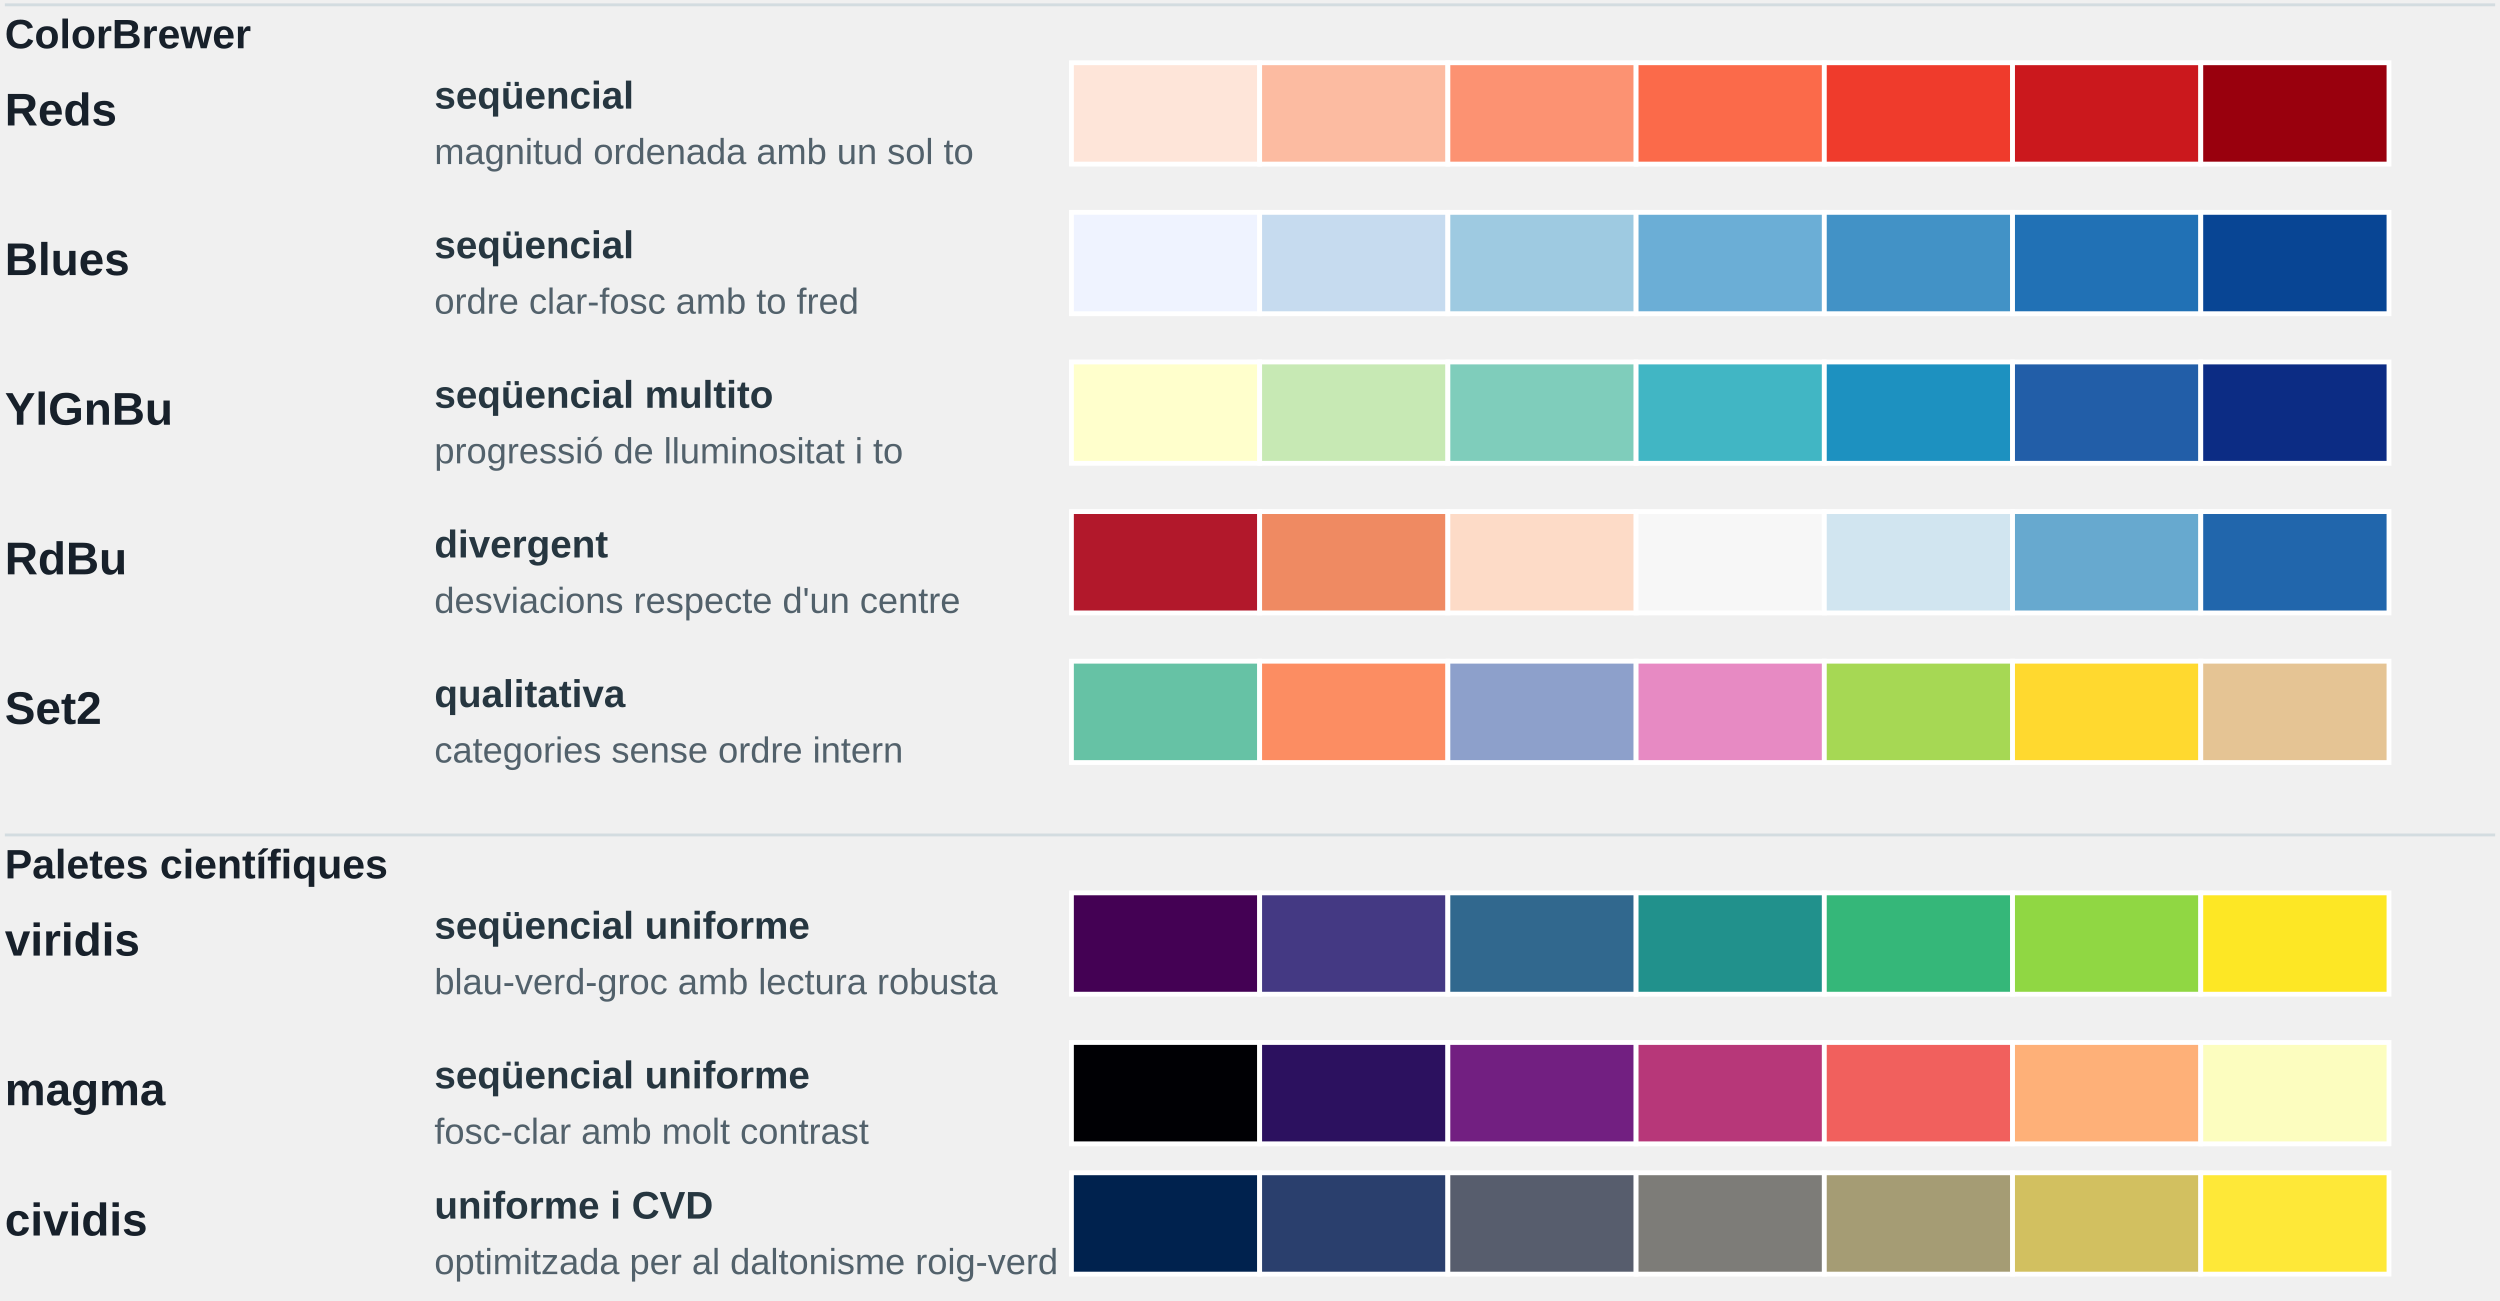
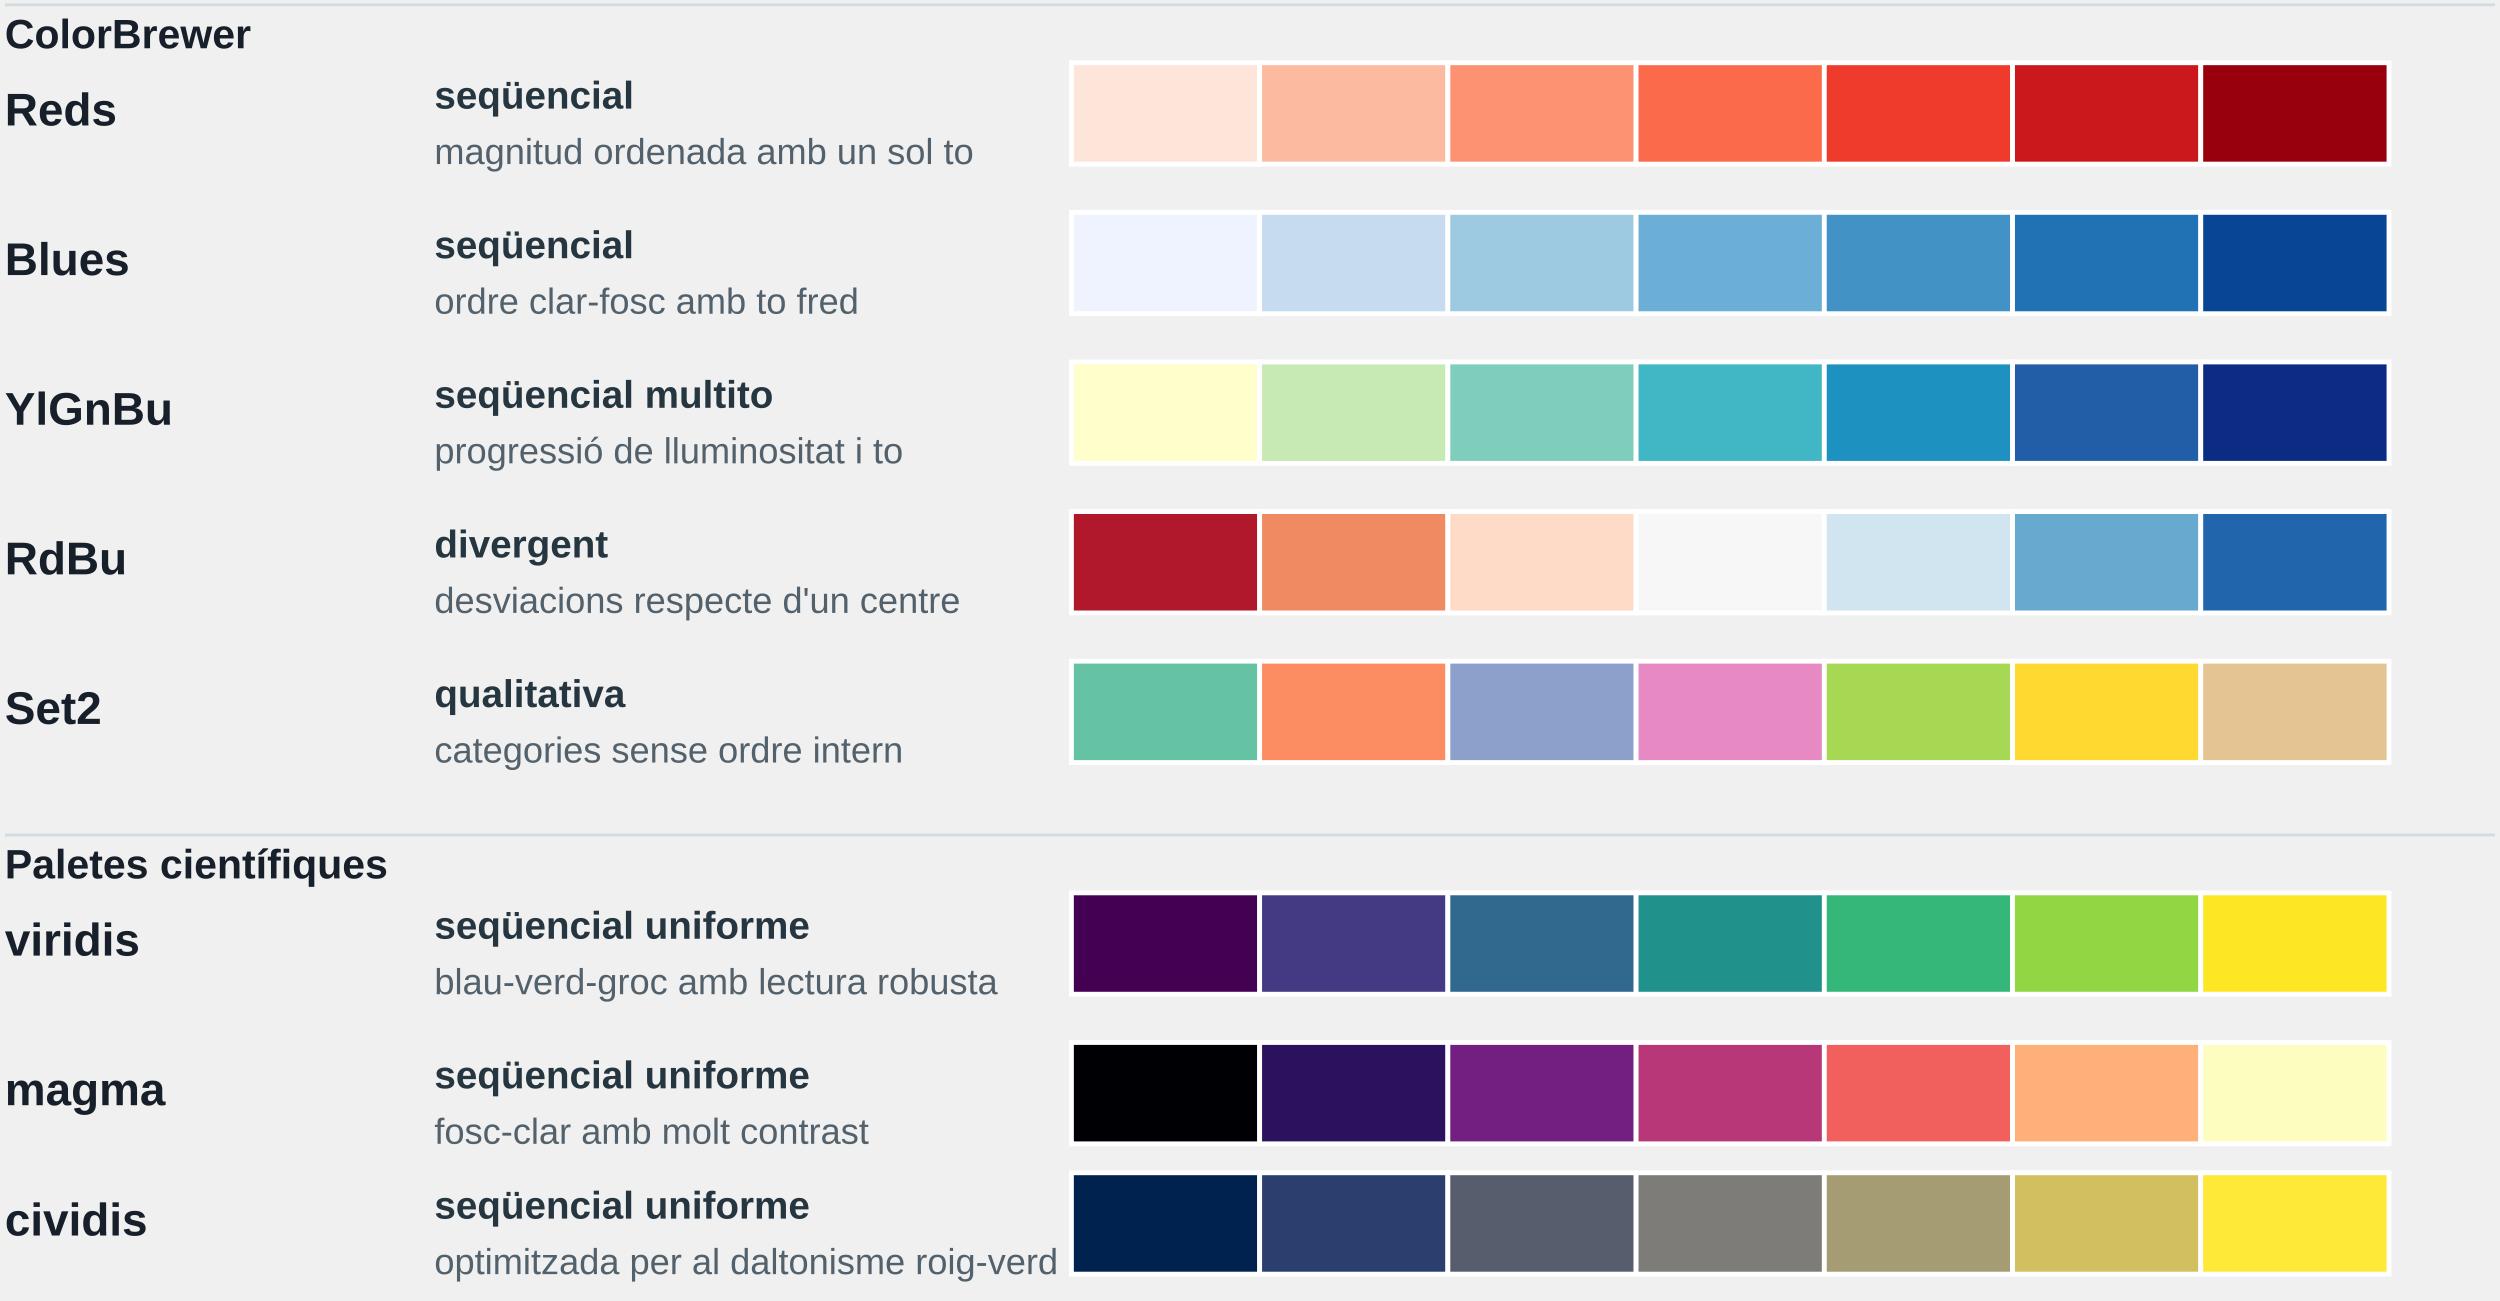
<svg xmlns="http://www.w3.org/2000/svg" width="1036" height="539" viewBox="72 118 1036 539" role="img" aria-labelledby="title desc">
  <defs>
    <style>
      .rule { stroke: #d3dce0; stroke-width: 1.2; }
      .section { font: 700 17px Arial, 'Liberation Sans', sans-serif; fill: #17202a; }
      .name { font: 700 19px Arial, 'Liberation Sans', sans-serif; fill: #17202a; }
      .kind { font: 700 16px Arial, 'Liberation Sans', sans-serif; fill: #263640; }
      .use { font: 15px Arial, 'Liberation Sans', sans-serif; fill: #52616b; }
      .swatch { stroke: #ffffff; stroke-width: 2; }
    </style>
  </defs>
  <line x1="74" y1="120" x2="1106" y2="120" class="rule" />
  <text x="74" y="138" class="section">ColorBrewer</text>
  <text x="74" y="170" class="name">Reds</text>
  <text x="252" y="163" class="kind">seqüencial</text>
  <text x="252" y="186" class="use">magnitud ordenada amb un sol to</text>
  <rect x="516" y="144" width="78" height="42" class="swatch" fill="#fee5d9" />
  <rect x="594" y="144" width="78" height="42" class="swatch" fill="#fcbba1" />
  <rect x="672" y="144" width="78" height="42" class="swatch" fill="#fc9272" />
  <rect x="750" y="144" width="78" height="42" class="swatch" fill="#fb6a4a" />
  <rect x="828" y="144" width="78" height="42" class="swatch" fill="#ef3b2c" />
  <rect x="906" y="144" width="78" height="42" class="swatch" fill="#cb181d" />
  <rect x="984" y="144" width="78" height="42" class="swatch" fill="#99000d" />
  <text x="74" y="232" class="name">Blues</text>
  <text x="252" y="225" class="kind">seqüencial</text>
  <text x="252" y="248" class="use">ordre clar-fosc amb to fred</text>
  <rect x="516" y="206" width="78" height="42" class="swatch" fill="#eff3ff" />
  <rect x="594" y="206" width="78" height="42" class="swatch" fill="#c6dbef" />
  <rect x="672" y="206" width="78" height="42" class="swatch" fill="#9ecae1" />
  <rect x="750" y="206" width="78" height="42" class="swatch" fill="#6baed6" />
  <rect x="828" y="206" width="78" height="42" class="swatch" fill="#4292c6" />
  <rect x="906" y="206" width="78" height="42" class="swatch" fill="#2171b5" />
  <rect x="984" y="206" width="78" height="42" class="swatch" fill="#084594" />
  <text x="74" y="294" class="name">YlGnBu</text>
  <text x="252" y="287" class="kind">seqüencial multito</text>
  <text x="252" y="310" class="use">progressió de lluminositat i to</text>
  <rect x="516" y="268" width="78" height="42" class="swatch" fill="#ffffcc" />
  <rect x="594" y="268" width="78" height="42" class="swatch" fill="#c7e9b4" />
  <rect x="672" y="268" width="78" height="42" class="swatch" fill="#7fcdbb" />
  <rect x="750" y="268" width="78" height="42" class="swatch" fill="#41b6c4" />
  <rect x="828" y="268" width="78" height="42" class="swatch" fill="#1d91c0" />
  <rect x="906" y="268" width="78" height="42" class="swatch" fill="#225ea8" />
  <rect x="984" y="268" width="78" height="42" class="swatch" fill="#0c2c84" />
  <text x="74" y="356" class="name">RdBu</text>
  <text x="252" y="349" class="kind">divergent</text>
  <text x="252" y="372" class="use">desviacions respecte d'un centre</text>
  <rect x="516" y="330" width="78" height="42" class="swatch" fill="#b2182b" />
  <rect x="594" y="330" width="78" height="42" class="swatch" fill="#ef8a62" />
  <rect x="672" y="330" width="78" height="42" class="swatch" fill="#fddbc7" />
  <rect x="750" y="330" width="78" height="42" class="swatch" fill="#f7f7f7" />
  <rect x="828" y="330" width="78" height="42" class="swatch" fill="#d1e5f0" />
  <rect x="906" y="330" width="78" height="42" class="swatch" fill="#67a9cf" />
  <rect x="984" y="330" width="78" height="42" class="swatch" fill="#2166ac" />
  <text x="74" y="418" class="name">Set2</text>
  <text x="252" y="411" class="kind">qualitativa</text>
  <text x="252" y="434" class="use">categories sense ordre intern</text>
  <rect x="516" y="392" width="78" height="42" class="swatch" fill="#66c2a5" />
  <rect x="594" y="392" width="78" height="42" class="swatch" fill="#fc8d62" />
  <rect x="672" y="392" width="78" height="42" class="swatch" fill="#8da0cb" />
  <rect x="750" y="392" width="78" height="42" class="swatch" fill="#e78ac3" />
  <rect x="828" y="392" width="78" height="42" class="swatch" fill="#a6d854" />
  <rect x="906" y="392" width="78" height="42" class="swatch" fill="#ffd92f" />
  <rect x="984" y="392" width="78" height="42" class="swatch" fill="#e5c494" />
  <line x1="74" y1="464" x2="1106" y2="464" class="rule" />
  <text x="74" y="482" class="section">Paletes científiques</text>
  <text x="74" y="514" class="name">viridis</text>
  <text x="252" y="507" class="kind">seqüencial uniforme</text>
  <text x="252" y="530" class="use">blau-verd-groc amb lectura robusta</text>
  <rect x="516" y="488" width="78" height="42" class="swatch" fill="#440154" />
  <rect x="594" y="488" width="78" height="42" class="swatch" fill="#443983" />
  <rect x="672" y="488" width="78" height="42" class="swatch" fill="#31688e" />
  <rect x="750" y="488" width="78" height="42" class="swatch" fill="#21918c" />
  <rect x="828" y="488" width="78" height="42" class="swatch" fill="#35b779" />
  <rect x="906" y="488" width="78" height="42" class="swatch" fill="#90d743" />
  <rect x="984" y="488" width="78" height="42" class="swatch" fill="#fde725" />
  <text x="74" y="576" class="name">magma</text>
  <text x="252" y="569" class="kind">seqüencial uniforme</text>
  <text x="252" y="592" class="use">fosc-clar amb molt contrast</text>
  <rect x="516" y="550" width="78" height="42" class="swatch" fill="#000004" />
  <rect x="594" y="550" width="78" height="42" class="swatch" fill="#2c115f" />
  <rect x="672" y="550" width="78" height="42" class="swatch" fill="#721f81" />
  <rect x="750" y="550" width="78" height="42" class="swatch" fill="#b73779" />
  <rect x="828" y="550" width="78" height="42" class="swatch" fill="#f1605d" />
  <rect x="906" y="550" width="78" height="42" class="swatch" fill="#feb078" />
  <rect x="984" y="550" width="78" height="42" class="swatch" fill="#fcfdbf" />
  <text x="74" y="630" class="name">cividis</text>
-   <text x="252" y="623" class="kind">uniforme i CVD</text>
+   <text x="252" y="623" class="kind">seqüencial uniforme</text>
  <text x="252" y="646" class="use">optimitzada per al daltonisme roig-verd</text>
  <rect x="516" y="604" width="78" height="42" class="swatch" fill="#00224e" />
  <rect x="594" y="604" width="78" height="42" class="swatch" fill="#2a3f6d" />
  <rect x="672" y="604" width="78" height="42" class="swatch" fill="#575d6d" />
  <rect x="750" y="604" width="78" height="42" class="swatch" fill="#7d7c78" />
  <rect x="828" y="604" width="78" height="42" class="swatch" fill="#a59c74" />
  <rect x="906" y="604" width="78" height="42" class="swatch" fill="#d2c060" />
  <rect x="984" y="604" width="78" height="42" class="swatch" fill="#fee838" />
</svg>
